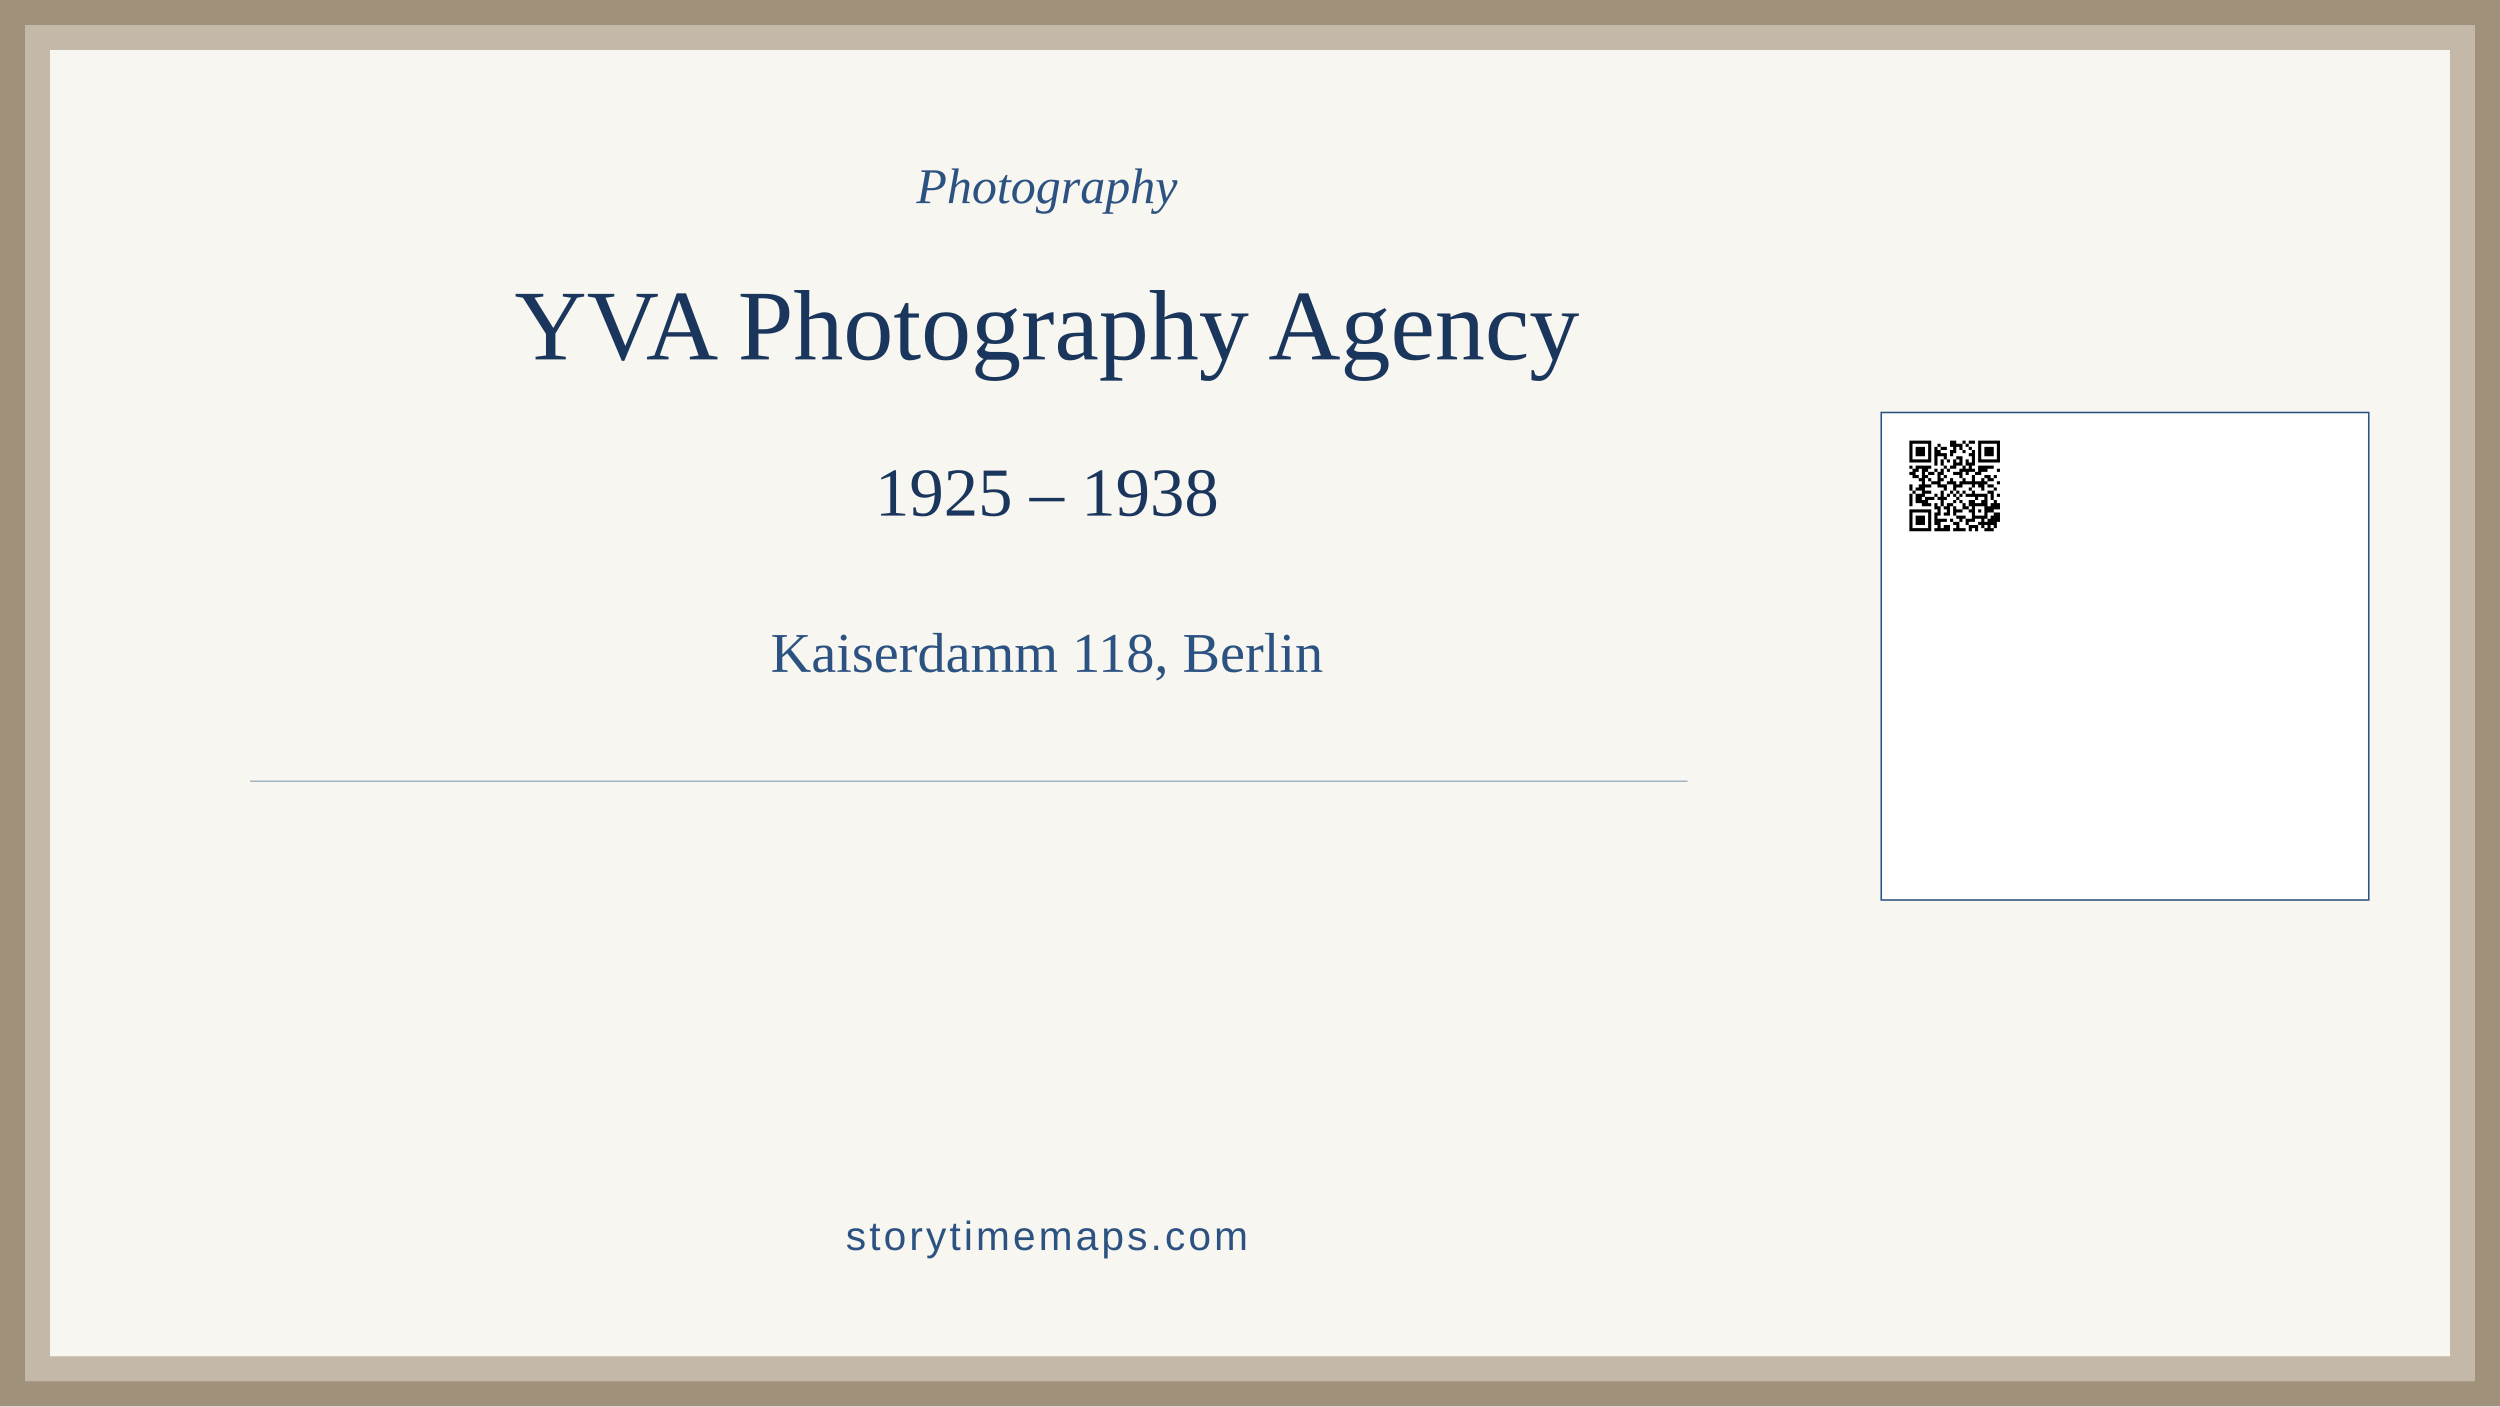
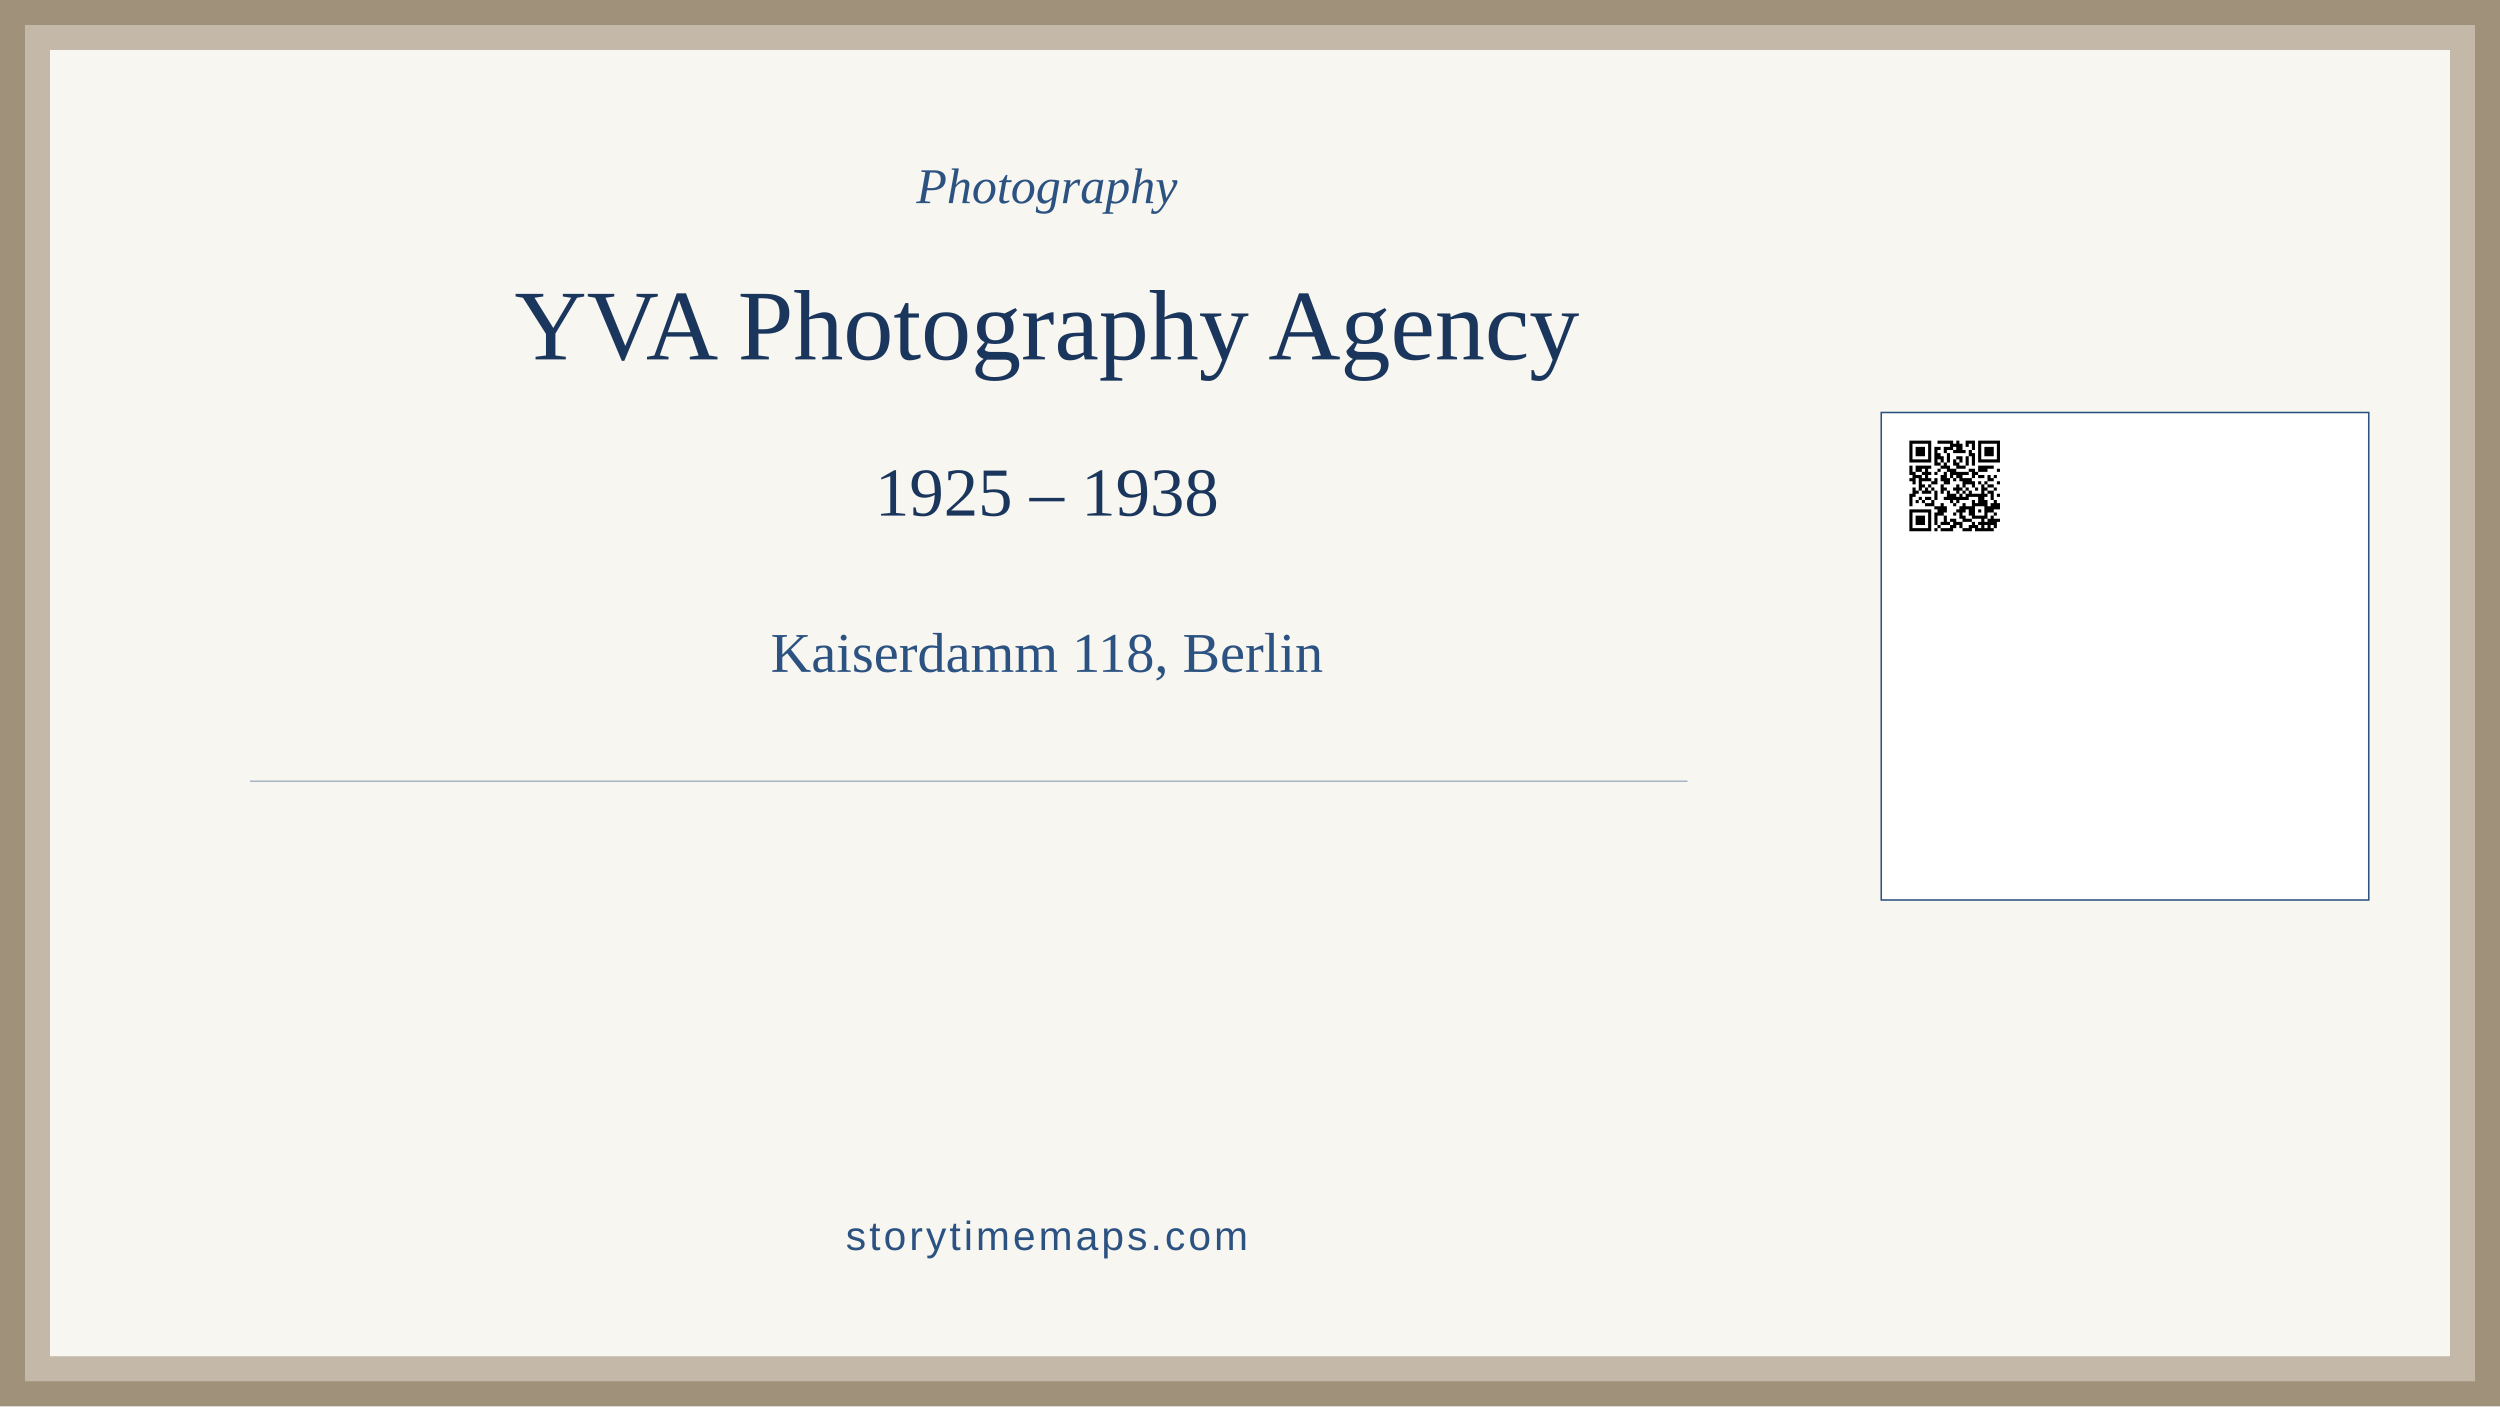
<svg xmlns="http://www.w3.org/2000/svg" viewBox="0 0 800 450" width="800" height="450">
  <defs>
    <style>
      .title { font-family: Georgia, 'Times New Roman', serif; font-weight: normal; }
      .text { font-family: Georgia, 'Times New Roman', serif; }
      .url { font-family: 'Helvetica Neue', Arial, sans-serif; }
    </style>
  </defs>
  <rect width="800" height="450" fill="#a0917a" />
  <rect x="8" y="8" width="784" height="434" fill="#c4b8a8" />
  <rect x="16" y="16" width="768" height="418" fill="#f8f6f0" />
  <text x="335" y="65" text-anchor="middle" class="text" font-size="16" fill="#2c5282" font-style="italic">
    Photography
  </text>
  <text x="335" y="115" text-anchor="middle" class="title" font-size="32" fill="#1a365d" font-weight="600">
    YVA Photography Agency
  </text>
  <text x="335" y="165" text-anchor="middle" class="text" font-size="22" fill="#1a365d">
    1925 – 1938
  </text>
  <text x="335" y="215" text-anchor="middle" class="text" font-size="18" fill="#2c5282">
    Kaiserdamm 118, Berlin
  </text>
  <line x1="80" y1="250" x2="540" y2="250" stroke="#2c5282" stroke-width="0.5" opacity="0.4" />
  <text x="335" y="400" text-anchor="middle" class="url" font-size="13" fill="#2c5282" letter-spacing="1">
    storytimemaps.com
  </text>
  <g transform="translate(610, 140)">
    <rect x="-8" y="-8" width="156" height="156" fill="#ffffff" stroke="#2c5282" stroke-width="0.5" />
    <g transform="translate(0, 0)">
      <path fill="#ffffff" d="M0 0h31v31H0z" />
-       <path stroke="#000000" d="M1 1.5h7m6 0h2m2 0h1m1 0h2m1 0h7M1 2.5h1m5 0h1m2 0h1m3 0h4m1 0h1m3 0h1m5 0h1M1 3.5h1m1 0h3m1 0h1m1 0h1m1 0h2m2 0h1m1 0h1m2 0h1m2 0h1m1 0h3m1 0h1M1 4.5h1m1 0h3m1 0h1m1 0h2m3 0h2m2 0h1m2 0h1m1 0h1m1 0h3m1 0h1M1 5.5h1m1 0h3m1 0h1m1 0h4m1 0h1m5 0h2m1 0h1m1 0h3m1 0h1M1 6.5h1m5 0h1m1 0h1m2 0h1m3 0h2m3 0h1m1 0h1m5 0h1M1 7.5h7m1 0h1m1 0h1m1 0h1m1 0h1m1 0h1m1 0h1m1 0h1m1 0h7M9 8.5h1m1 0h1m3 0h3m1 0h3M1 9.5h1m1 0h5m4 0h1m1 0h2m2 0h1m1 0h1m2 0h5M2 10.5h2m1 0h2m2 0h1m1 0h1m1 0h1m3 0h5m1 0h3m3 0h1M1 11.5h2m2 0h1m1 0h2m1 0h2m3 0h3m1 0h1m2 0h2M2 12.5h2m1 0h2m3 0h1m1 0h1m4 0h1m3 0h1m3 0h2m1 0h1M4 13.5h2m1 0h1m2 0h2m2 0h1m3 0h1m2 0h1m2 0h1m1 0h2M5 14.5h1m2 0h3m2 0h3m1 0h9m3 0h1M1 15.5h1m2 0h4m2 0h3m2 0h3m3 0h1m1 0h2m1 0h2M1 16.5h1m1 0h3m6 0h1m2 0h1m4 0h1m3 0h1m3 0h1M2 17.5h1m2 0h3m3 0h1m2 0h1m1 0h1m1 0h1m2 0h1m4 0h2M1 18.5h1m1 0h3m3 0h1m1 0h1m1 0h1m1 0h1m1 0h1m1 0h7m1 0h1m1 0h1M1 19.5h1m1 0h2m1 0h3m1 0h3m3 0h1m5 0h1m2 0h1m1 0h1M1 20.5h1m1 0h4m4 0h1m3 0h1m1 0h1m2 0h2m2 0h2m2 0h1M1 21.5h1m3 0h3m1 0h1m1 0h1m1 0h2m3 0h1m1 0h6m1 0h3M9 22.5h2m1 0h2m1 0h1m2 0h2m1 0h1m3 0h5M1 23.5h7m2 0h1m2 0h1m1 0h3m2 0h2m1 0h1m1 0h3M1 24.5h1m5 0h1m1 0h2m1 0h2m1 0h1m5 0h1m3 0h1m2 0h2M1 25.5h1m1 0h3m1 0h1m1 0h1m6 0h3m2 0h5m1 0h3M1 26.5h1m1 0h3m1 0h1m1 0h4m1 0h1m2 0h1m1 0h3m2 0h1m1 0h4M1 27.5h1m1 0h3m1 0h1m1 0h2m4 0h2m2 0h1m3 0h6M1 28.5h1m5 0h1m2 0h1m1 0h2m2 0h1m3 0h3m1 0h1m1 0h1m1 0h1M1 29.5h7m1 0h5m1 0h4m1 0h1m1 0h1m2 0h3" />
+       <path stroke="#000000" d="M1 1.5h7m2 0h5m1 0h1m2 0h3m1 0h7M1 2.5h1m5 0h1m6 0h4m1 0h1m1 0h1m1 0h1m5 0h1M1 3.5h1m1 0h3m1 0h1m1 0h2m1 0h3m1 0h2m3 0h1m1 0h1m1 0h3m1 0h1M1 4.5h1m1 0h3m1 0h1m1 0h1m2 0h1m2 0h4m1 0h1m2 0h1m1 0h3m1 0h1M1 5.5h1m1 0h3m1 0h1m1 0h2m2 0h1m6 0h2m1 0h1m1 0h3m1 0h1M1 6.5h1m5 0h1m1 0h3m1 0h1m2 0h2m1 0h1m1 0h1m1 0h1m5 0h1M1 7.5h7m1 0h1m1 0h1m1 0h1m1 0h1m1 0h1m1 0h1m1 0h1m1 0h7M9 8.5h2m1 0h1m2 0h2m2 0h1m1 0h1M1 9.5h1m1 0h5m3 0h3m2 0h3m4 0h5M1 10.5h1m1 0h2m1 0h1m3 0h1m2 0h3m4 0h2m1 0h3m3 0h1M1 11.5h2m2 0h3m1 0h1m2 0h1m1 0h6m1 0h2M2 12.5h3m1 0h1m4 0h2m1 0h1m1 0h2m3 0h1m1 0h2m1 0h1m1 0h1M1 13.5h2m1 0h4m1 0h1m1 0h3m1 0h1m1 0h4m5 0h2M2 14.5h1m1 0h1m3 0h2m2 0h2m4 0h4m1 0h1m1 0h1m3 0h1M4 15.5h2m1 0h1m3 0h1m4 0h1m1 0h1m2 0h1m2 0h1m1 0h2M2 16.5h1m1 0h1m1 0h1m1 0h1m2 0h2m2 0h3m1 0h1m2 0h1m1 0h2m2 0h1M2 17.5h2m1 0h3m1 0h1m1 0h1m1 0h1m2 0h1m1 0h1m1 0h1m3 0h1m1 0h2M1 18.5h2m6 0h1m3 0h3m1 0h1m1 0h7m1 0h1m1 0h1M1 19.5h1m2 0h1m1 0h2m1 0h1m2 0h8m3 0h2m2 0h1M1 20.5h1m1 0h1m1 0h1m2 0h1m5 0h1m1 0h1m4 0h1m1 0h3m2 0h1M1 21.5h1m4 0h3m2 0h1m3 0h1m2 0h1m2 0h5m1 0h3M9 22.5h4m4 0h5m3 0h5M1 23.5h7m2 0h3m3 0h3m1 0h2m1 0h1m1 0h3M1 24.5h1m5 0h1m1 0h3m3 0h1m1 0h1m2 0h2m3 0h1m2 0h1M1 25.5h1m1 0h3m1 0h1m1 0h1m2 0h1m4 0h2m2 0h5m1 0h1M1 26.5h1m1 0h3m1 0h1m1 0h1m2 0h1m1 0h2m2 0h3m3 0h1m1 0h4M1 27.5h1m1 0h3m1 0h1m1 0h1m1 0h3m1 0h3m3 0h1m1 0h6M1 28.5h1m5 0h1m2 0h1m3 0h2m1 0h1m2 0h3m1 0h1m1 0h1m1 0h1M1 29.5h7m1 0h1m1 0h4m3 0h3m1 0h6" />
    </g>
  </g>
</svg>
